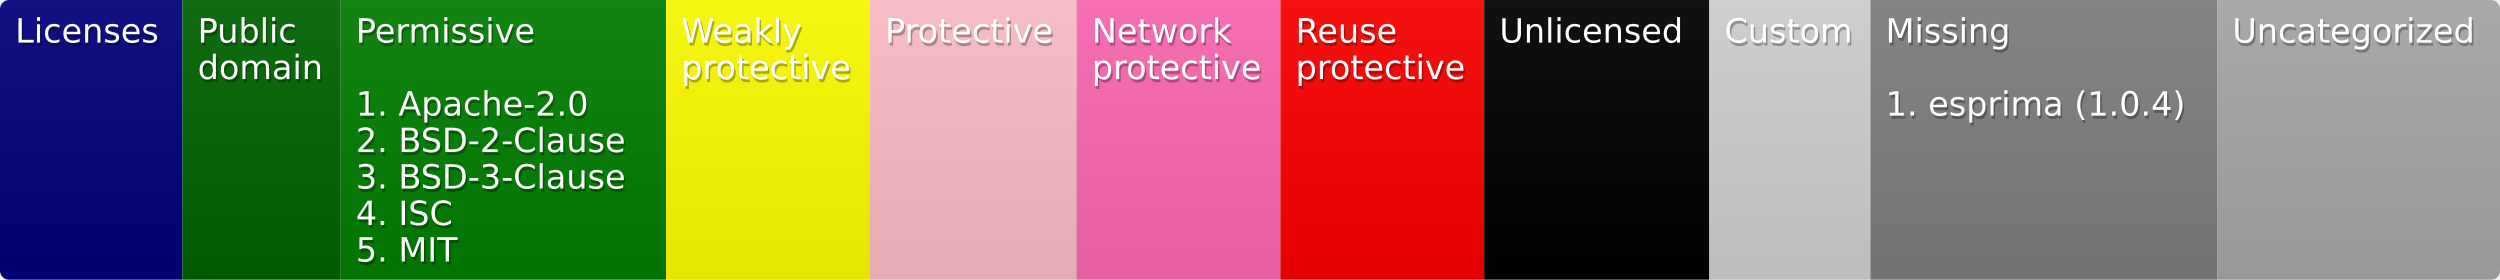
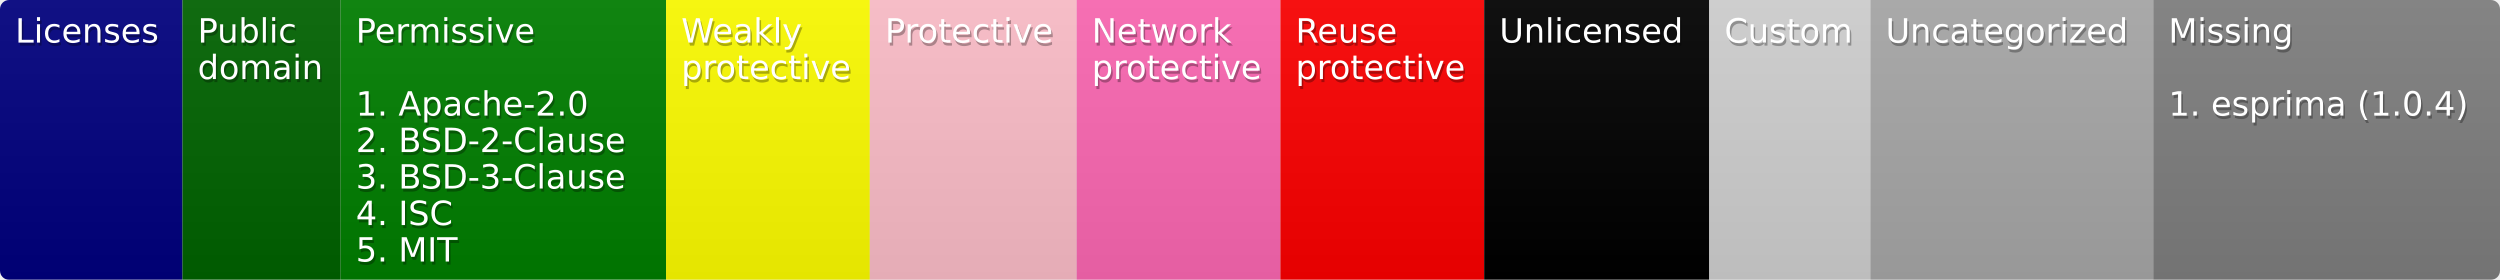
<svg xmlns="http://www.w3.org/2000/svg" width="822" height="92">
  <defs>
    <style> text { font-size: 11px; font-family: Verdana,DejaVu Sans,Geneva,sans-serif; } text.shadow { fill: #010101; fill-opacity: .3; } text.high { fill: #ffffff; } </style>
    <linearGradient id="smooth" x2="0" y2="100%">
      <stop offset="0" stop-color="#aaa" stop-opacity=".1" />
      <stop offset="1" stop-opacity=".1" />
    </linearGradient>
    <mask id="round">
      <rect width="100%" height="100%" rx="3" fill="#fff" />
    </mask>
  </defs>
  <g id="bg" mask="url(#round)">
    <path fill="#000080" d="M0 0h60v92H0z" />
    <path fill="#006400" d="M60 0h52v92H60z" />
    <path fill="#008000" d="M112 0h107v92H112z" />
    <path fill="#ff0" d="M219 0h67v92h-67z" />
    <path fill="#ffc0cb" d="M286 0h68v92h-68z" />
    <path fill="#ff69b4" d="M354 0h67v92h-67z" />
    <path fill="#f00" d="M421 0h67v92h-67z" />
    <path d="M488 0h74v92h-74z" />
    <path fill="#d3d3d3" d="M562 0h53v92h-53z" />
-     <path fill="#808080" d="M615 0h114v92H615z" />
-     <path fill="#a9a9a9" d="M729 0h93v92h-93z" />
+     <path fill="#a9a9a9" d="M615 0h93v92h-93z" />
+     <path fill="#808080" d="M708 0h114v92H708z" />
    <path fill="url(#smooth)" d="M0 0h822v92H0z" />
  </g>
  <g id="fg">
    <text class="shadow" x="5.5" y="15">Licenses</text>
    <text class="high" x="5" y="14">Licenses</text>
    <text class="shadow" x="65.5" y="15">Public</text>
    <text class="high" x="65" y="14">Public</text>
    <text class="shadow" x="65.5" y="27">domain</text>
    <text class="high" x="65" y="26">domain</text>
    <text class="shadow" x="117.5" y="15">Permissive</text>
    <text class="high" x="117" y="14">Permissive</text>
    <text class="shadow" x="117.5" y="39">1. Apache-2.0</text>
    <text class="high" x="117" y="38">1. Apache-2.0</text>
    <text class="shadow" x="117.5" y="51">2. BSD-2-Clause</text>
    <text class="high" x="117" y="50">2. BSD-2-Clause</text>
    <text class="shadow" x="117.5" y="63">3. BSD-3-Clause</text>
    <text class="high" x="117" y="62">3. BSD-3-Clause</text>
    <text class="shadow" x="117.5" y="75">4. ISC</text>
    <text class="high" x="117" y="74">4. ISC</text>
    <text class="shadow" x="117.5" y="87">5. MIT</text>
    <text class="high" x="117" y="86">5. MIT</text>
    <text class="shadow" x="224.5" y="15">Weakly</text>
    <text class="high" x="224" y="14">Weakly</text>
    <text class="shadow" x="224.5" y="27">protective</text>
    <text class="high" x="224" y="26">protective</text>
    <text class="shadow" x="291.5" y="15">Protective</text>
    <text class="high" x="291" y="14">Protective</text>
    <text class="shadow" x="359.5" y="15">Network</text>
    <text class="high" x="359" y="14">Network</text>
    <text class="shadow" x="359.5" y="27">protective</text>
    <text class="high" x="359" y="26">protective</text>
    <text class="shadow" x="426.5" y="15">Reuse</text>
    <text class="high" x="426" y="14">Reuse</text>
    <text class="shadow" x="426.5" y="27">protective</text>
    <text class="high" x="426" y="26">protective</text>
    <text class="shadow" x="493.5" y="15">Unlicensed</text>
    <text class="high" x="493" y="14">Unlicensed</text>
    <text class="shadow" x="567.5" y="15">Custom</text>
    <text class="high" x="567" y="14">Custom</text>
-     <text class="shadow" x="620.5" y="15">Missing</text>
-     <text class="high" x="620" y="14">Missing</text>
-     <text class="shadow" x="620.5" y="39">1. esprima (1.0.4)</text>
-     <text class="high" x="620" y="38">1. esprima (1.0.4)</text>
-     <text class="shadow" x="734.5" y="15">Uncategorized</text>
-     <text class="high" x="734" y="14">Uncategorized</text>
+     <text class="shadow" x="620.5" y="15">Uncategorized</text>
+     <text class="high" x="620" y="14">Uncategorized</text>
+     <text class="shadow" x="713.5" y="15">Missing</text>
+     <text class="high" x="713" y="14">Missing</text>
+     <text class="shadow" x="713.5" y="39">1. esprima (1.0.4)</text>
+     <text class="high" x="713" y="38">1. esprima (1.0.4)</text>
  </g>
</svg>
